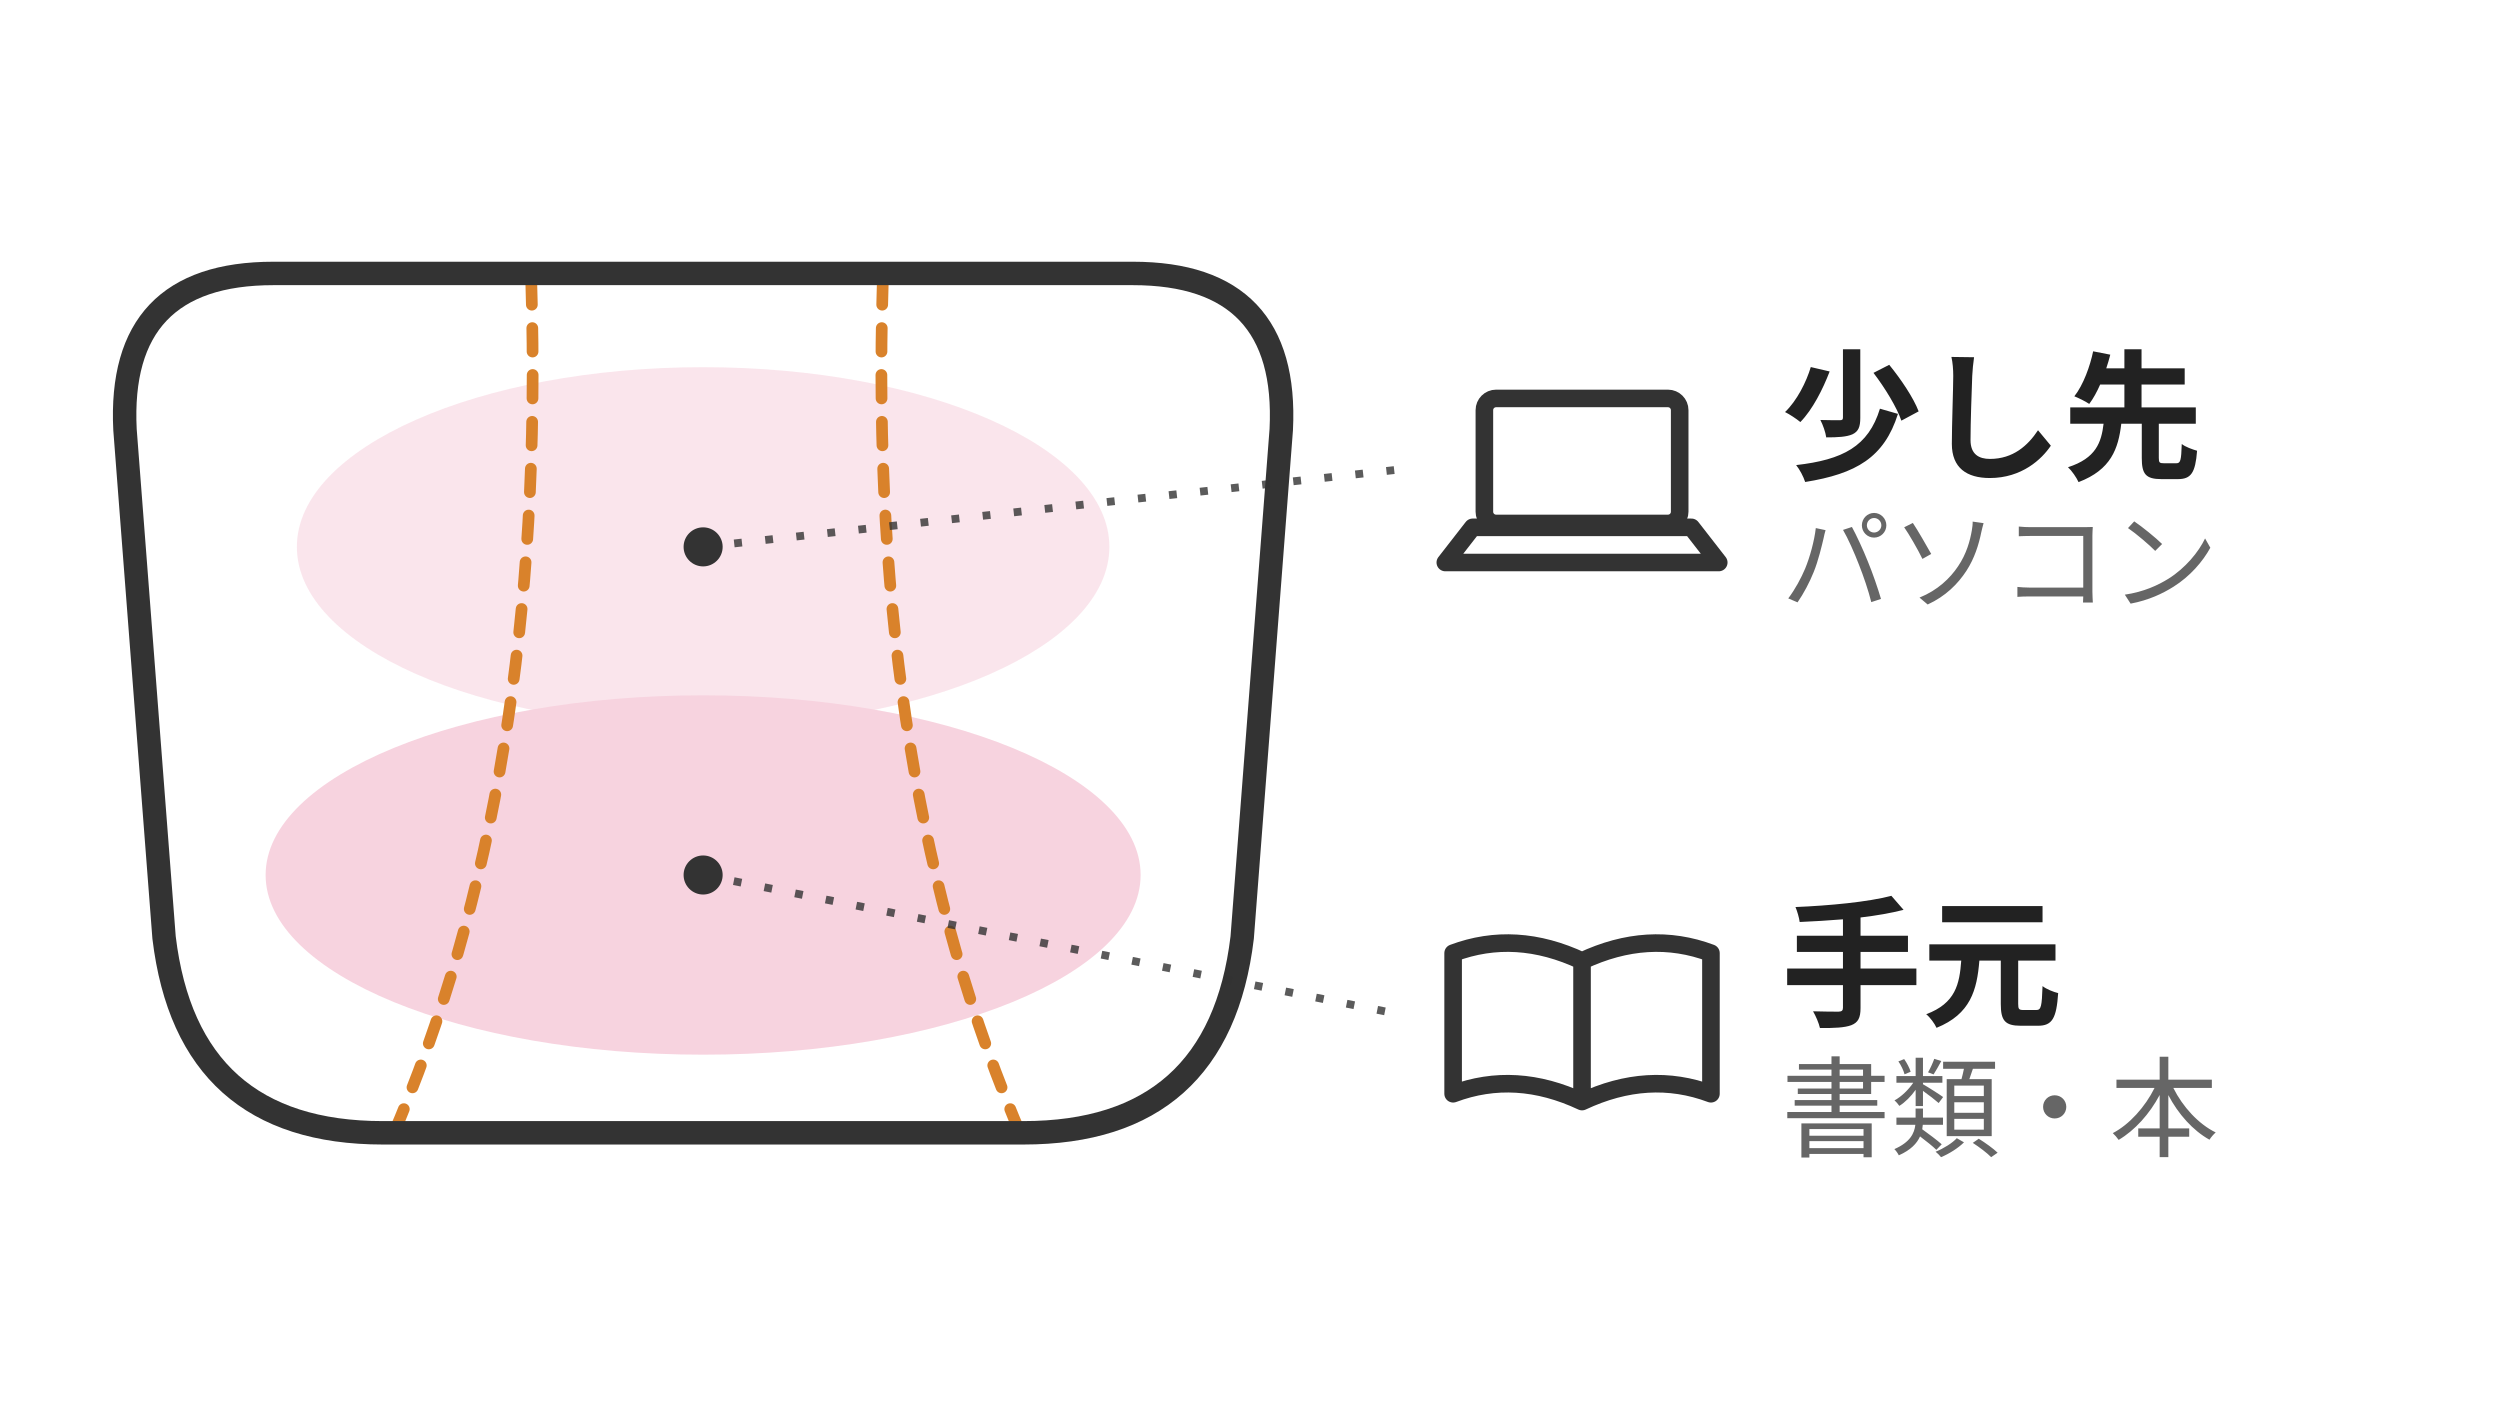
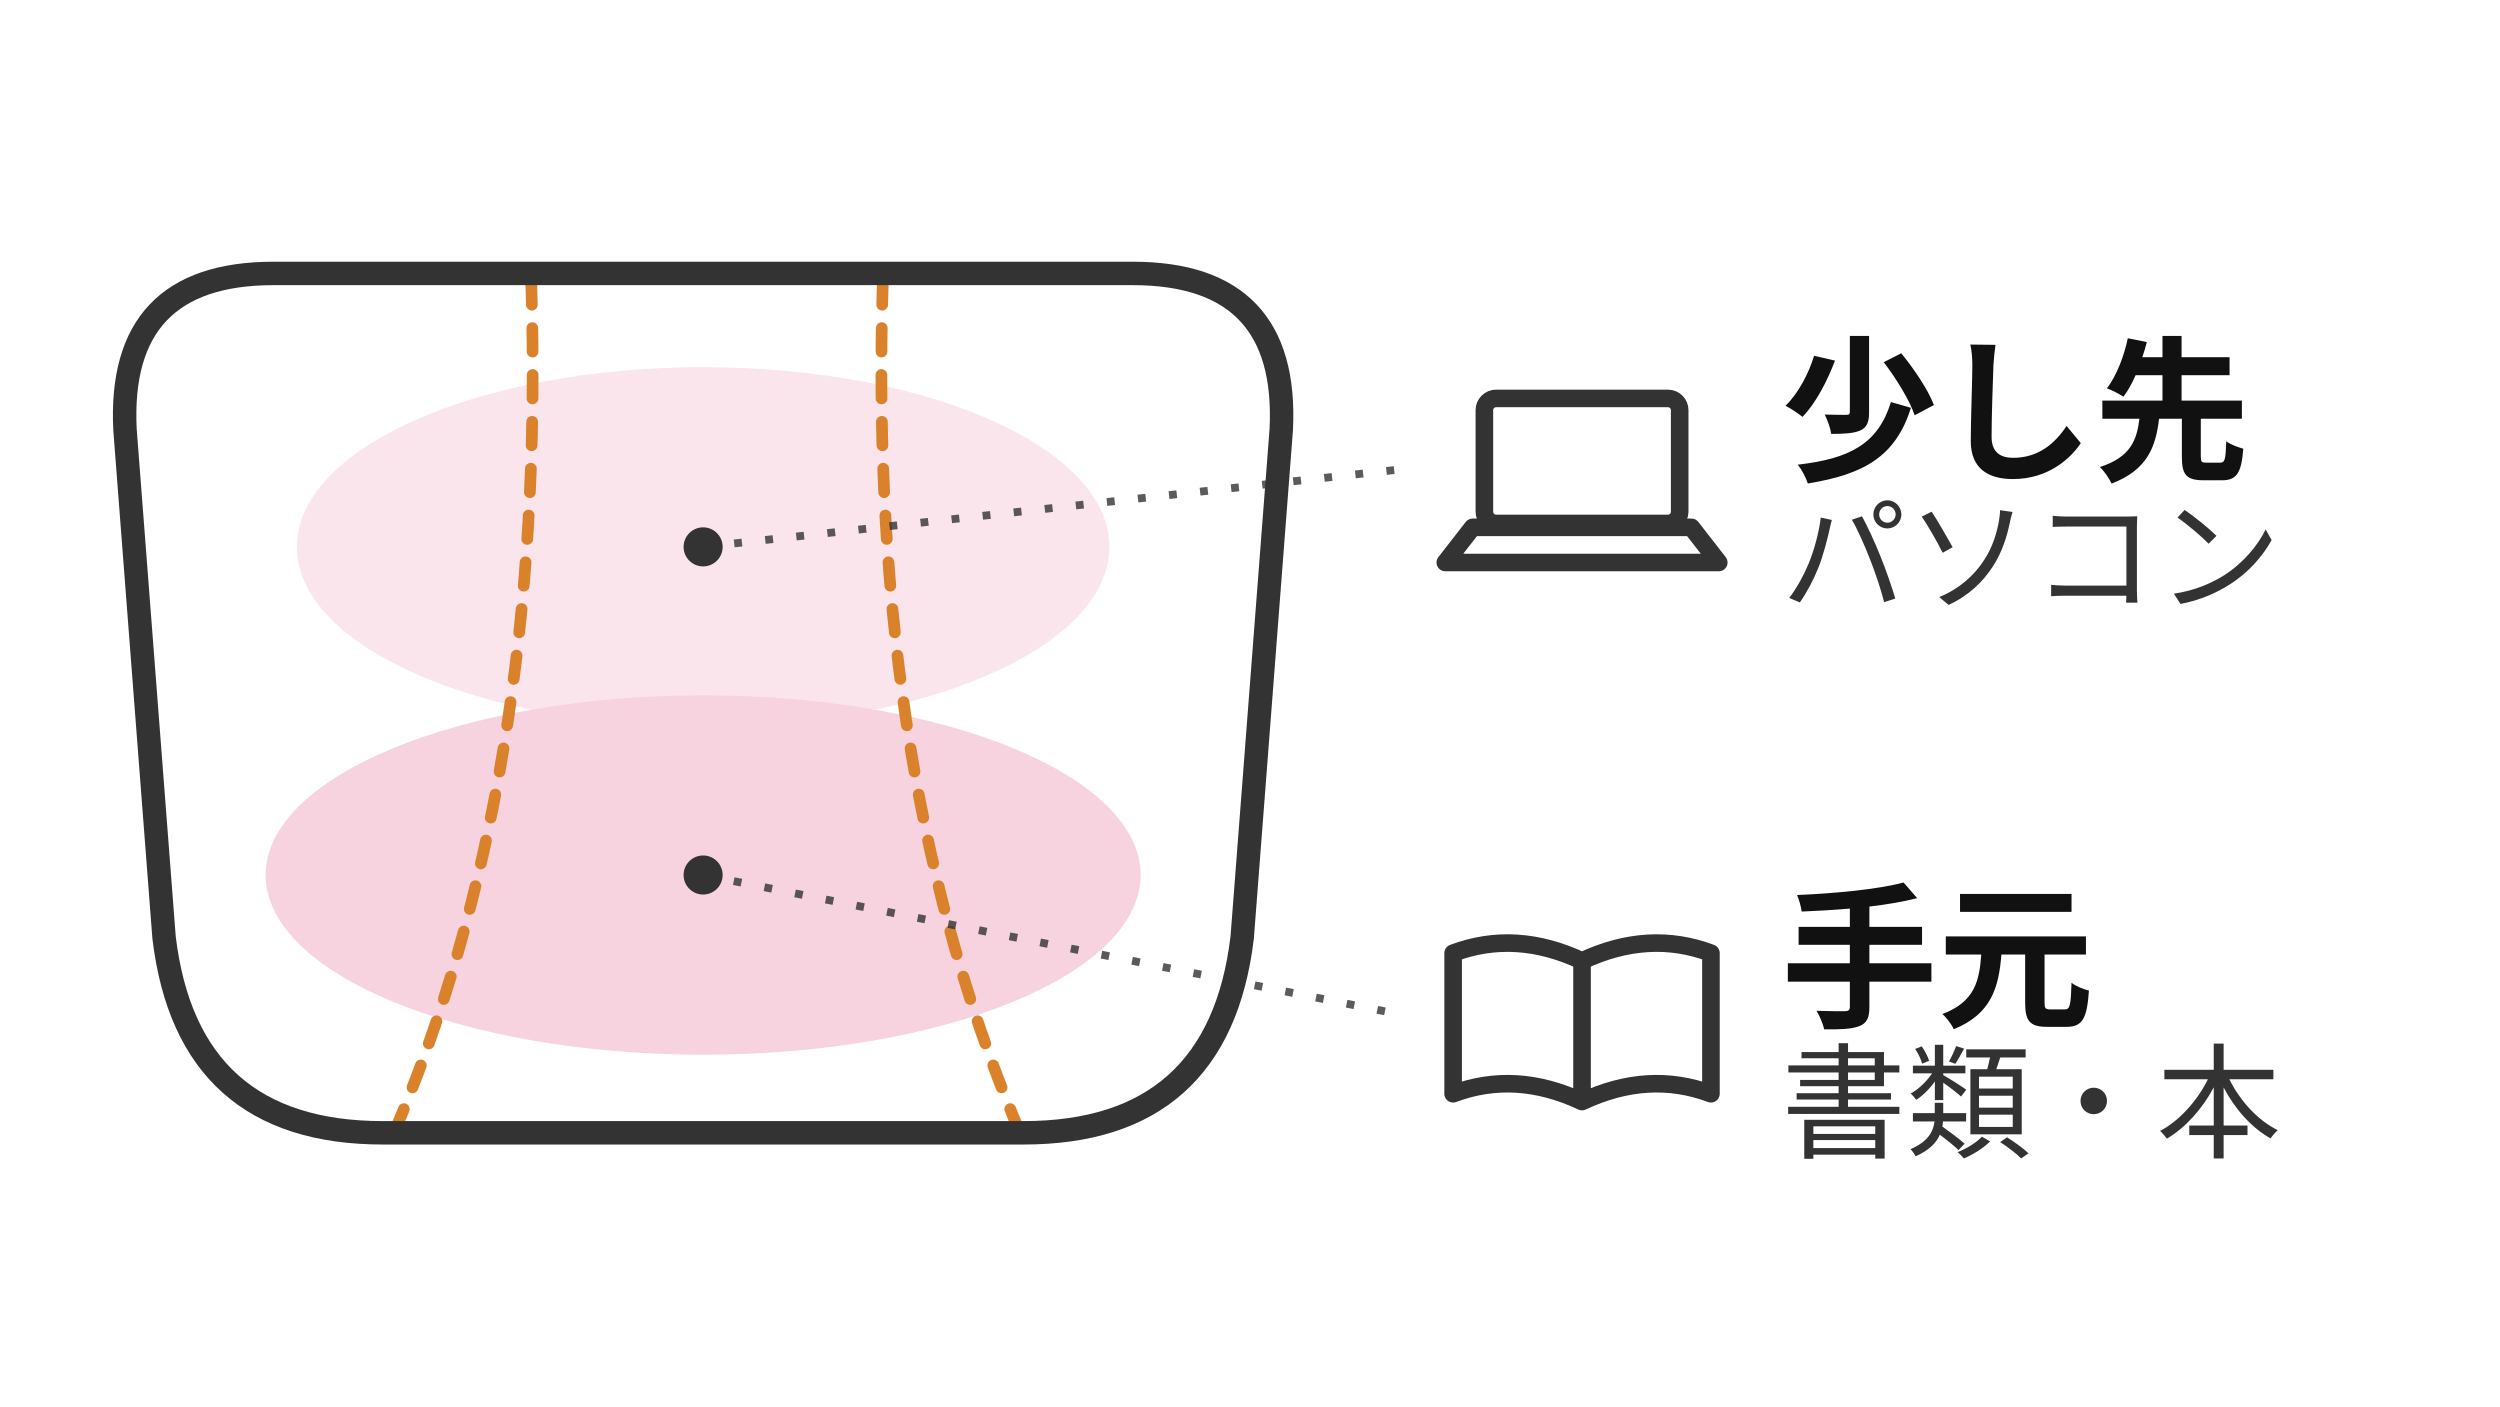
<svg xmlns="http://www.w3.org/2000/svg" width="640" height="360" viewBox="0 0 640 360">
  <defs>
    <clipPath id="l">
      <path d="M70,70 H290 Q330,70 328,110 L318,240 Q312,290 262,290 H98 Q48,290 42,240 L32,110 Q30,70 70,70 Z" />
    </clipPath>
  </defs>
  <g clip-path="url(#l)">
    <ellipse cx="180" cy="140" rx="104" ry="46" fill="#F7D3DF" fill-opacity=".6" />
    <ellipse cx="180" cy="224" rx="112" ry="46" fill="#F7D3DF" />
  </g>
  <g fill="none" stroke="#D9822B" stroke-width="3" stroke-dasharray="6 6" stroke-linecap="round">
    <path d="M136,72 Q140,200 100,292" />
    <path d="M226,72 Q222,200 262,292" />
  </g>
  <path d="M70,70 H290 Q330,70 328,110 L318,240 Q312,290 262,290 H98 Q48,290 42,240 L32,110 Q30,70 70,70 Z" fill="none" stroke="#333333" stroke-width="6" stroke-linejoin="round" />
  <path d="M180,140 L360,120 M180,224 L360,260" fill="none" stroke="#333333" stroke-width="2" stroke-dasharray="2 6" stroke-opacity=".8" />
  <circle cx="180" cy="140" r="5" fill="#333333" />
  <circle cx="180" cy="224" r="5" fill="#333333" />
  <g fill="none" stroke="#333333" stroke-width="4.5" stroke-linecap="round" stroke-linejoin="round">
    <rect x="380" y="102" width="50" height="32" rx="3" />
    <path d="M370,144 H440 L433,135 H377 Z" />
    <path d="M372,244 Q388,238 405,246 Q422,238 438,244 V280 Q422,274 405,282 Q388,274 372,280 Z M405,246 V282" />
  </g>
  <g font-family="'Noto Sans JP', sans-serif" font-weight="700">
-     <text x="456" y="120" font-size="36" fill="#222222">少し先</text>
-     <text x="456" y="154" font-size="28" fill="#666" font-weight="400">パソコン</text>
-     <text x="456" y="260" font-size="36" fill="#222222">手元</text>
-     <text x="456" y="294" font-size="28" fill="#666" font-weight="400">書類・本</text>
+     <text x="456" y="120" font-size="40" fill="#111111">少し先</text>
+     <text x="456" y="154" font-size="32" fill="#333" font-weight="500">パソコン</text>
+     <text x="456" y="260" font-size="40" fill="#111111">手元</text>
+     <text x="456" y="294" font-size="32" fill="#333" font-weight="500">書類・本</text>
  </g>
</svg>
